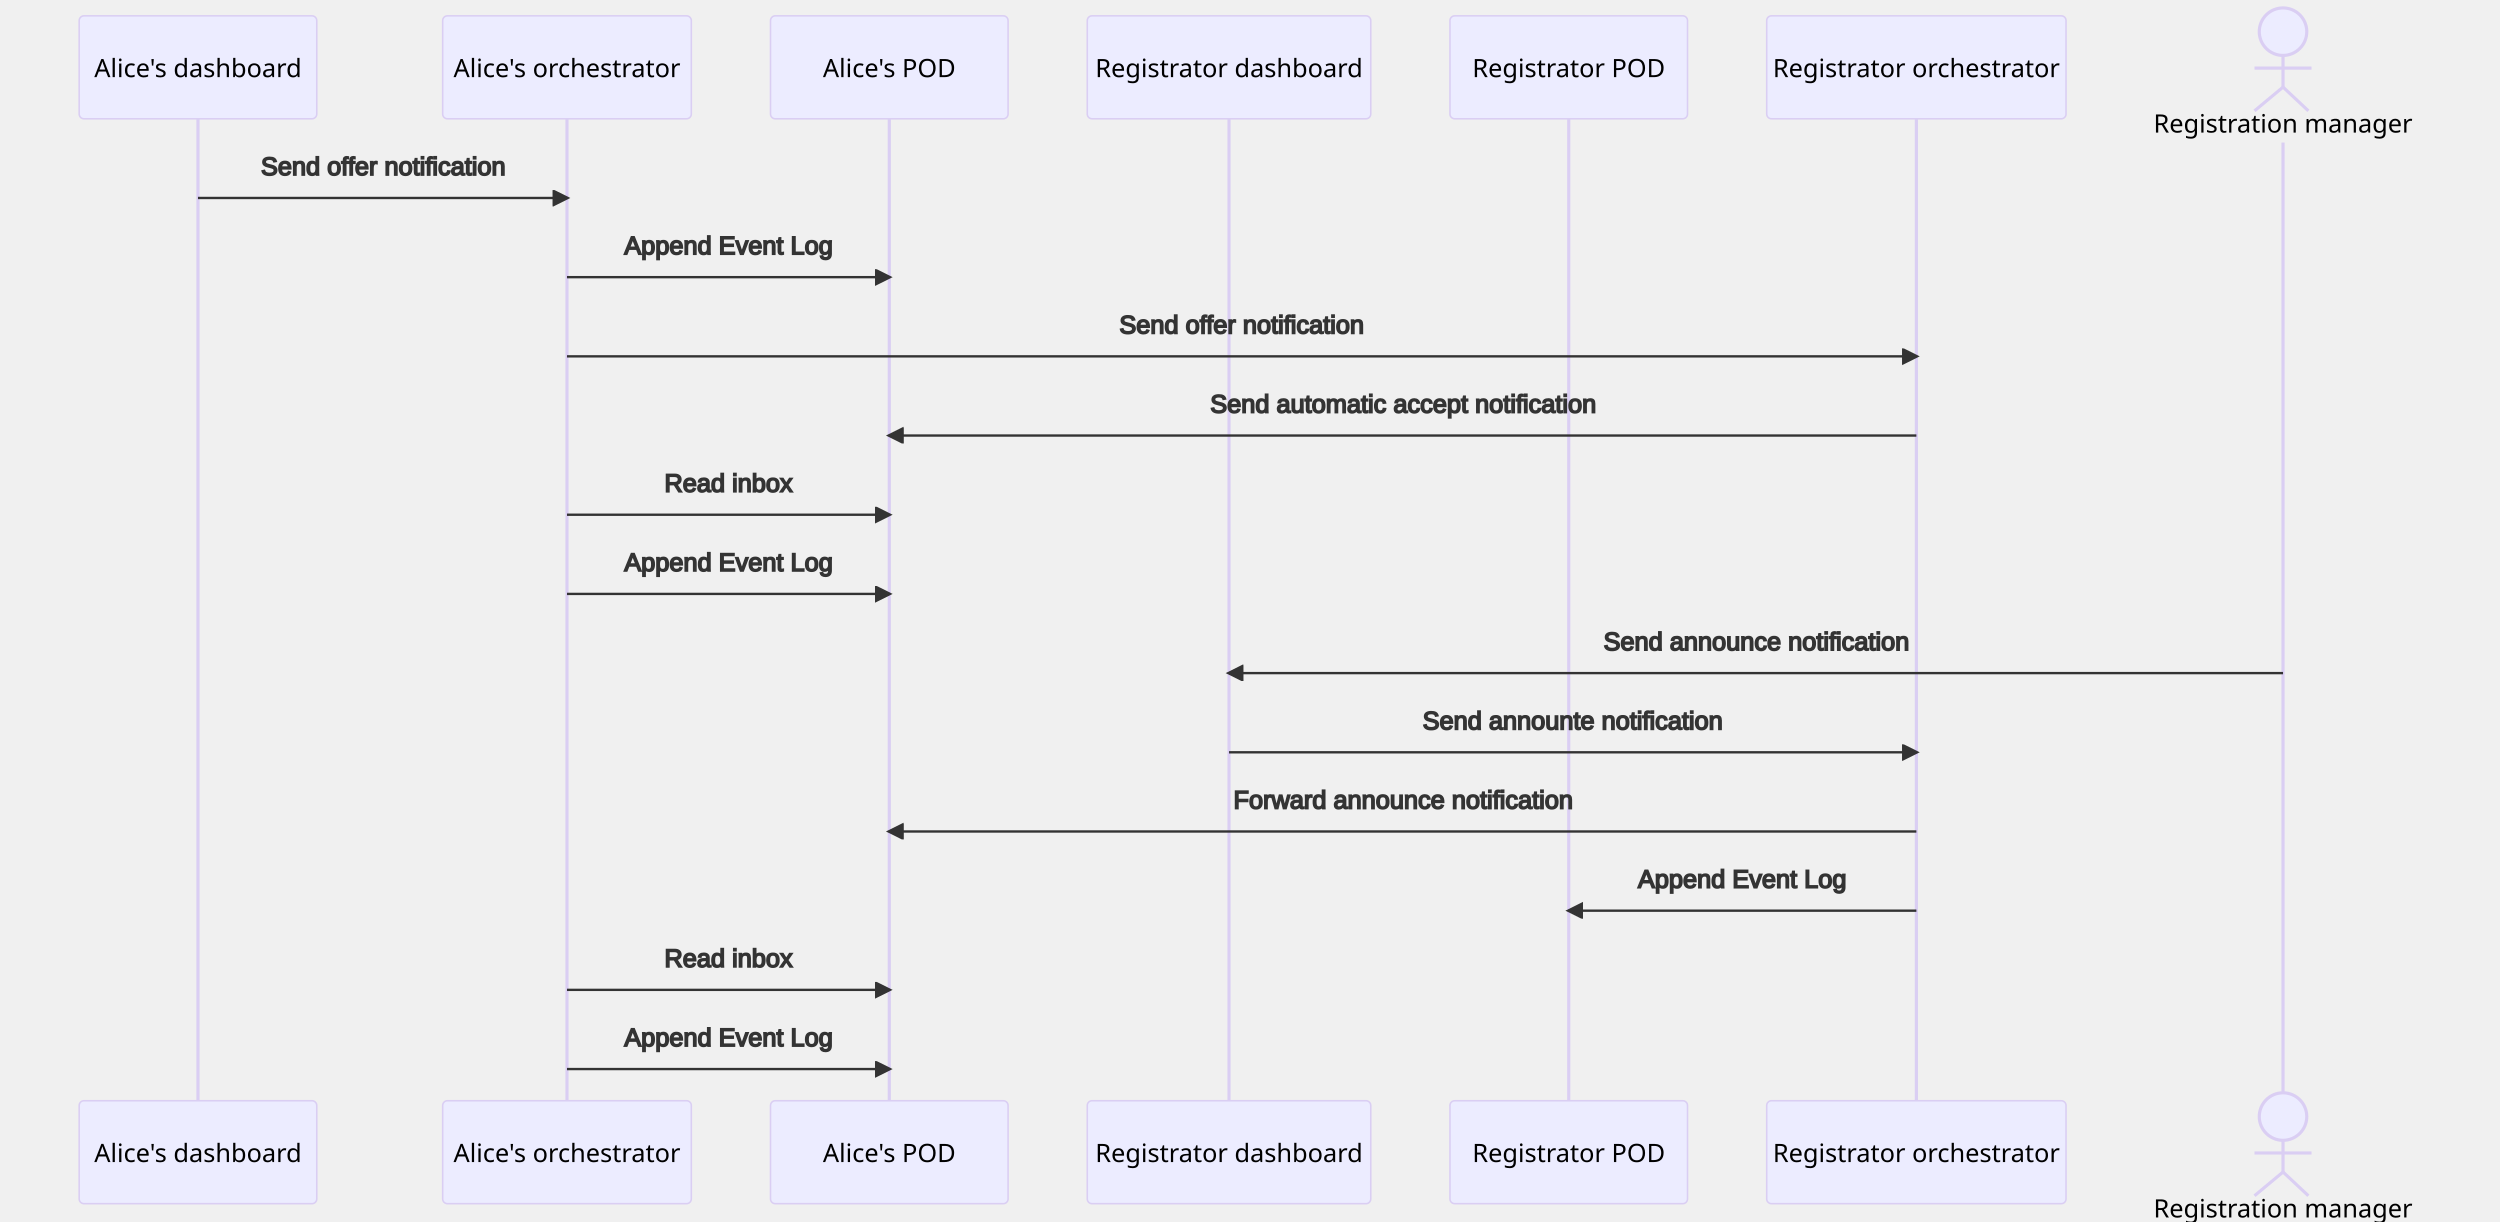
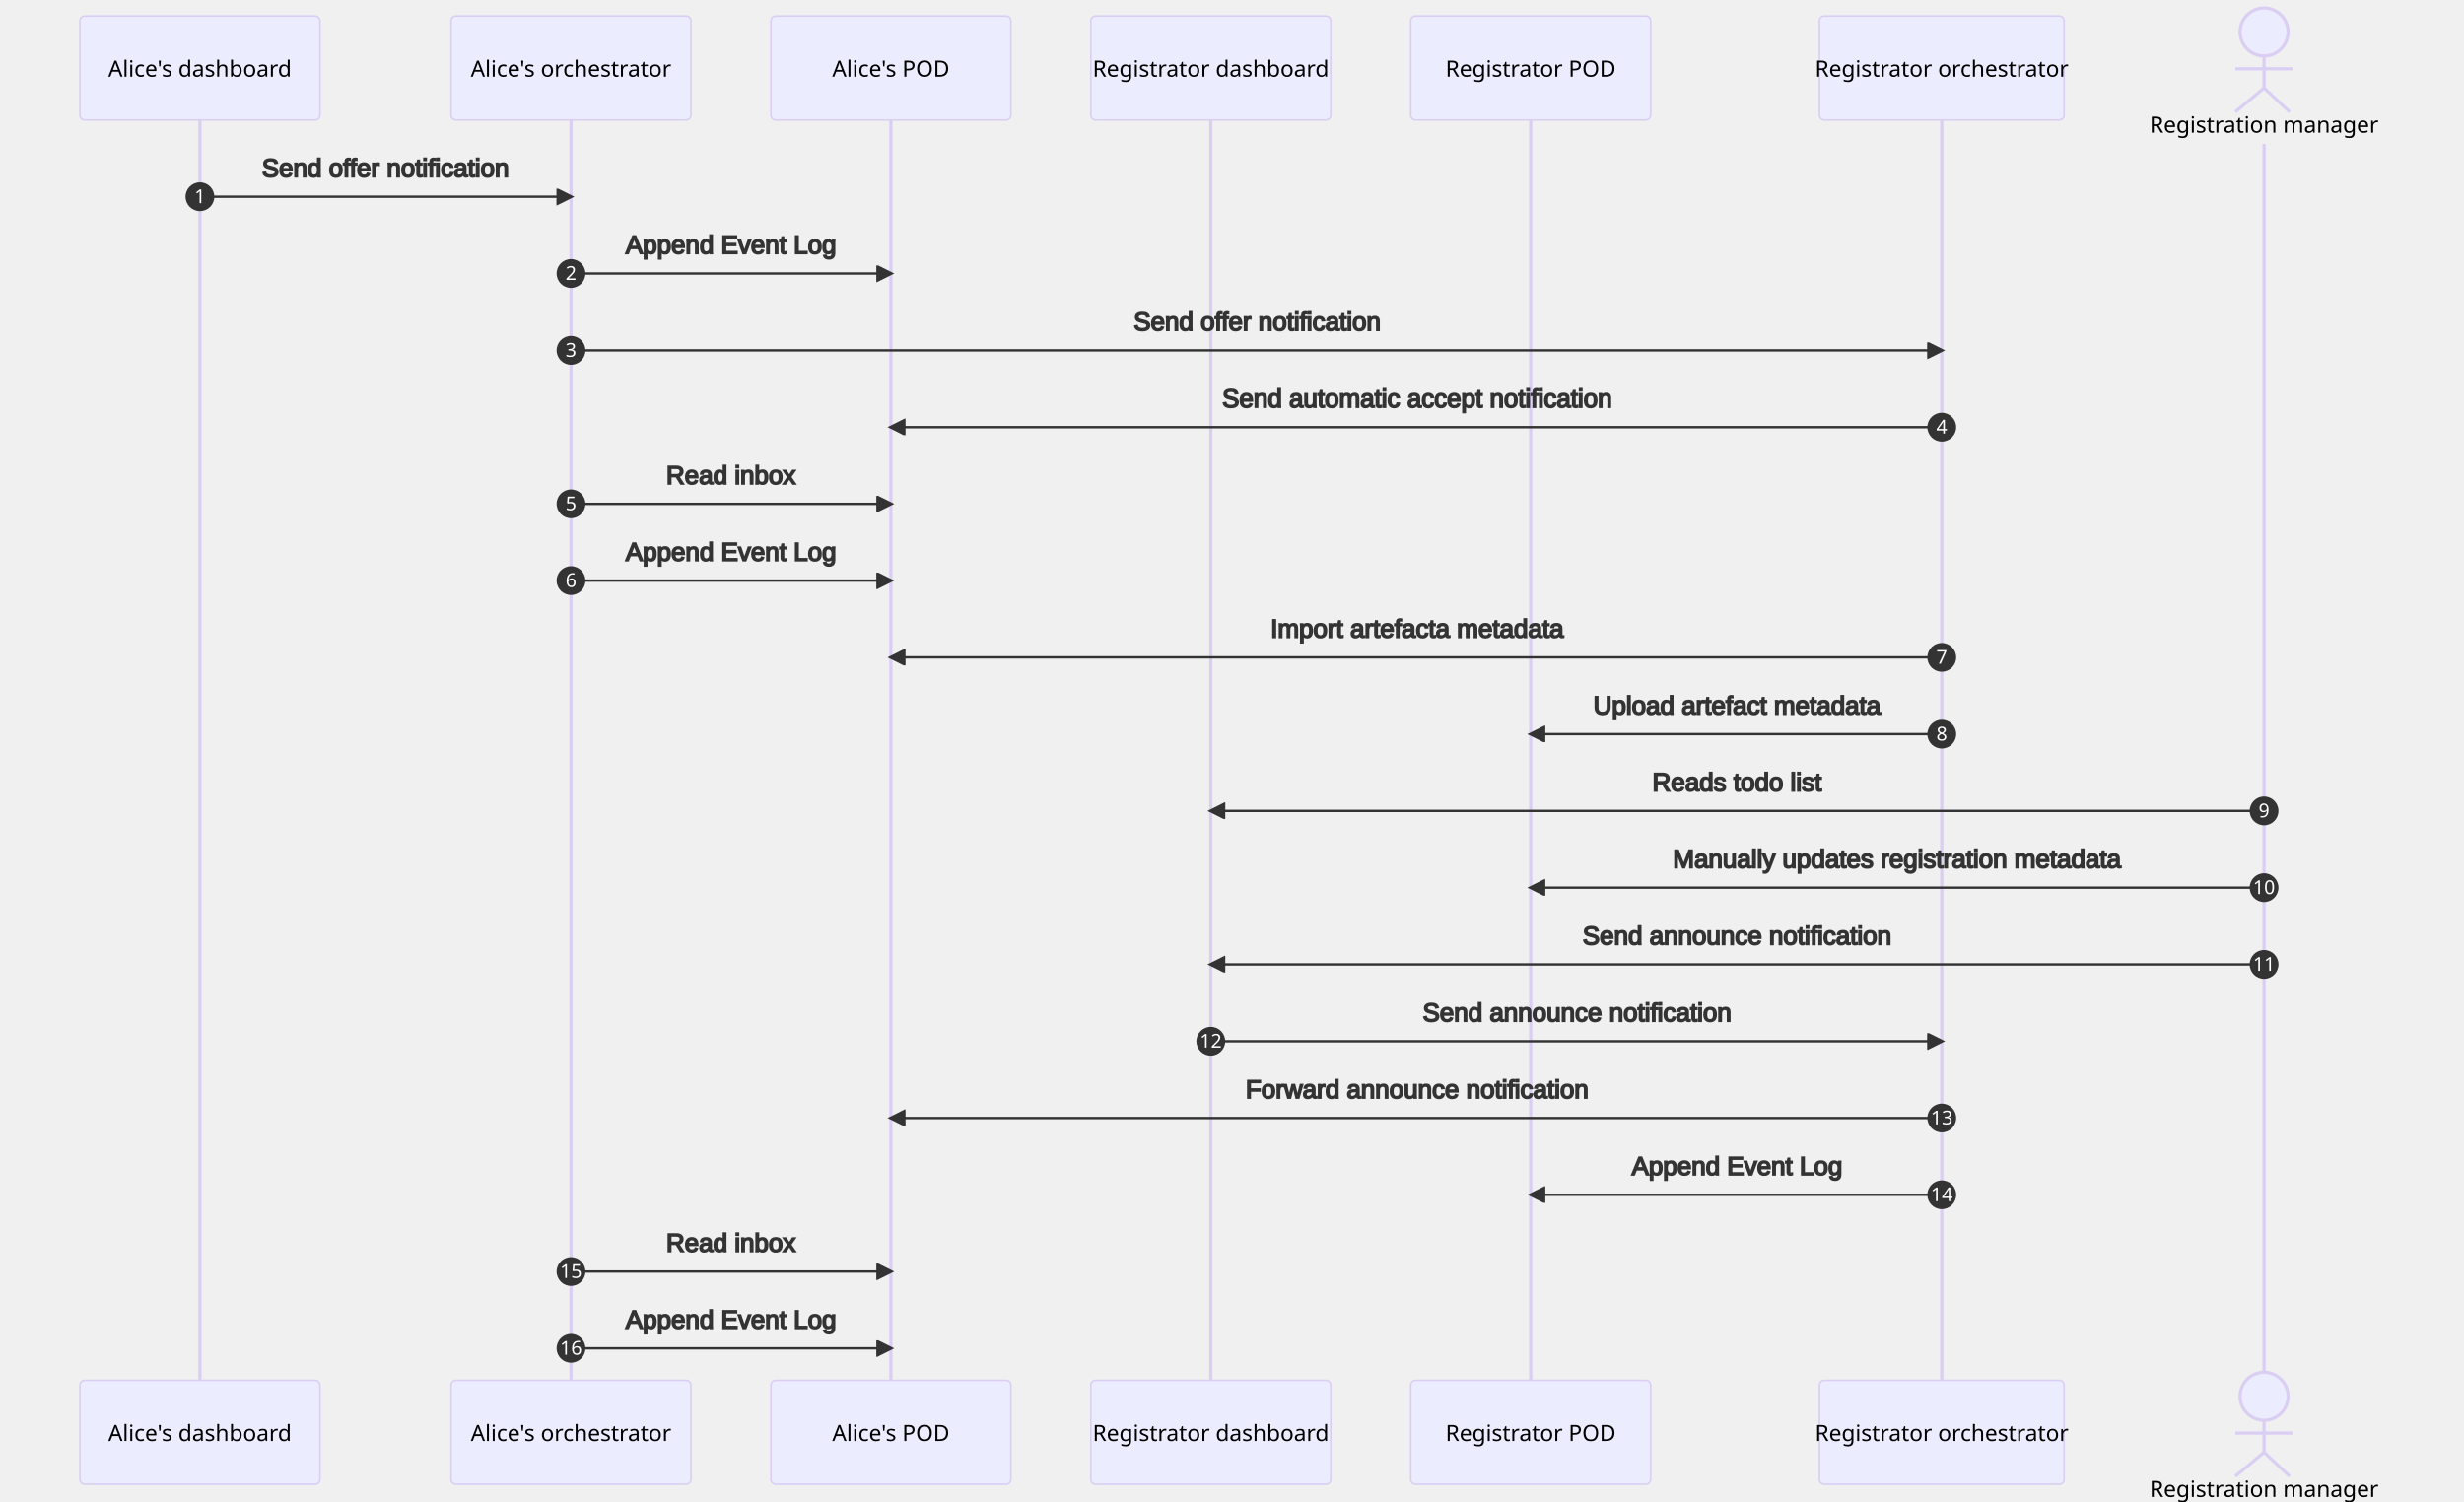
- <svg xmlns="http://www.w3.org/2000/svg" id="graph-div" width="100%" height="771" style="max-width: 1578.5px;" viewBox="-50 -10 1578.5 771">
+ <svg xmlns="http://www.w3.org/2000/svg" id="graph-div" width="100%" height="939" style="max-width: 1540.5px;" viewBox="-50 -10 1540.5 939">
  <style>#graph-div {font-family:"trebuchet ms",verdana,arial,sans-serif;font-size:16px;fill:#333;}#graph-div .error-icon{fill:#552222;}#graph-div .error-text{fill:#552222;stroke:#552222;}#graph-div .edge-thickness-normal{stroke-width:2px;}#graph-div .edge-thickness-thick{stroke-width:3.5px;}#graph-div .edge-pattern-solid{stroke-dasharray:0;}#graph-div .edge-pattern-dashed{stroke-dasharray:3;}#graph-div .edge-pattern-dotted{stroke-dasharray:2;}#graph-div .marker{fill:#333333;stroke:#333333;}#graph-div .marker.cross{stroke:#333333;}#graph-div svg{font-family:"trebuchet ms",verdana,arial,sans-serif;font-size:16px;}#graph-div .actor{stroke:hsl(259.626, 59.777%, 87.902%);fill:#ECECFF;}#graph-div text.actor&gt;tspan{fill:black;stroke:none;}#graph-div .actor-line{stroke:grey;}#graph-div .messageLine0{stroke-width:1.5;stroke-dasharray:none;stroke:#333;}#graph-div .messageLine1{stroke-width:1.5;stroke-dasharray:2,2;stroke:#333;}#graph-div #arrowhead path{fill:#333;stroke:#333;}#graph-div .sequenceNumber{fill:white;}#graph-div #sequencenumber{fill:#333;}#graph-div #crosshead path{fill:#333;stroke:#333;}#graph-div .messageText{fill:#333;stroke:#333;}#graph-div .labelBox{stroke:hsl(259.626, 59.777%, 87.902%);fill:#ECECFF;}#graph-div .labelText,#graph-div .labelText&gt;tspan{fill:black;stroke:none;}#graph-div .loopText,#graph-div .loopText&gt;tspan{fill:black;stroke:none;}#graph-div .loopLine{stroke-width:2px;stroke-dasharray:2,2;stroke:hsl(259.626, 59.777%, 87.902%);fill:hsl(259.626, 59.777%, 87.902%);}#graph-div .note{stroke:#aaaa33;fill:#fff5ad;}#graph-div .noteText,#graph-div .noteText&gt;tspan{fill:black;stroke:none;}#graph-div .activation0{fill:#f4f4f4;stroke:#666;}#graph-div .activation1{fill:#f4f4f4;stroke:#666;}#graph-div .activation2{fill:#f4f4f4;stroke:#666;}#graph-div .actorPopupMenu{position:absolute;}#graph-div .actorPopupMenuPanel{position:absolute;fill:#ECECFF;box-shadow:0px 8px 16px 0px rgba(0,0,0,0.2);filter:drop-shadow(3px 5px 2px rgb(0 0 0 / 0.4));}#graph-div .actor-man line{stroke:hsl(259.626, 59.777%, 87.902%);fill:#ECECFF;}#graph-div .actor-man circle,#graph-div line{stroke:hsl(259.626, 59.777%, 87.902%);fill:#ECECFF;stroke-width:2px;}#graph-div :root{--mermaid-font-family:"trebuchet ms",verdana,arial,sans-serif;}</style>
  <g />
  <defs>
    <symbol id="computer" width="24" height="24">
      <path transform="scale(.5)" d="M2 2v13h20v-13h-20zm18 11h-16v-9h16v9zm-10.228 6l.466-1h3.524l.467 1h-4.457zm14.228 3h-24l2-6h2.104l-1.33 4h18.45l-1.297-4h2.073l2 6zm-5-10h-14v-7h14v7z" />
    </symbol>
  </defs>
  <defs>
    <symbol id="database" fill-rule="evenodd" clip-rule="evenodd">
      <path transform="scale(.5)" d="M12.258.001l.256.004.255.005.253.008.251.01.249.012.247.015.246.016.242.019.241.02.239.023.236.024.233.027.231.028.229.031.225.032.223.034.22.036.217.038.214.04.211.041.208.043.205.045.201.046.198.048.194.05.191.051.187.053.183.054.18.056.175.057.172.059.168.06.163.061.16.063.155.064.15.066.074.033.073.033.071.034.07.034.069.035.068.035.067.035.066.035.064.036.064.036.062.036.06.036.06.037.058.037.058.037.055.038.055.038.053.038.052.038.051.039.05.039.048.039.047.039.045.04.044.04.043.04.041.04.04.041.039.041.037.041.036.041.034.041.033.042.032.042.03.042.029.042.027.042.026.043.024.043.023.043.021.043.02.043.018.044.017.043.015.044.013.044.012.044.011.045.009.044.007.045.006.045.004.045.002.045.001.045v17l-.001.045-.002.045-.004.045-.006.045-.007.045-.009.044-.011.045-.012.044-.013.044-.015.044-.017.043-.018.044-.02.043-.021.043-.023.043-.024.043-.026.043-.027.042-.029.042-.03.042-.032.042-.033.042-.034.041-.036.041-.037.041-.039.041-.04.041-.041.04-.043.04-.044.04-.045.04-.047.039-.048.039-.05.039-.051.039-.052.038-.053.038-.055.038-.055.038-.058.037-.058.037-.06.037-.06.036-.062.036-.064.036-.064.036-.066.035-.067.035-.068.035-.069.035-.07.034-.071.034-.073.033-.074.033-.15.066-.155.064-.16.063-.163.061-.168.06-.172.059-.175.057-.18.056-.183.054-.187.053-.191.051-.194.05-.198.048-.201.046-.205.045-.208.043-.211.041-.214.04-.217.038-.22.036-.223.034-.225.032-.229.031-.231.028-.233.027-.236.024-.239.023-.241.02-.242.019-.246.016-.247.015-.249.012-.251.01-.253.008-.255.005-.256.004-.258.001-.258-.001-.256-.004-.255-.005-.253-.008-.251-.01-.249-.012-.247-.015-.245-.016-.243-.019-.241-.02-.238-.023-.236-.024-.234-.027-.231-.028-.228-.031-.226-.032-.223-.034-.22-.036-.217-.038-.214-.04-.211-.041-.208-.043-.204-.045-.201-.046-.198-.048-.195-.05-.19-.051-.187-.053-.184-.054-.179-.056-.176-.057-.172-.059-.167-.06-.164-.061-.159-.063-.155-.064-.151-.066-.074-.033-.072-.033-.072-.034-.07-.034-.069-.035-.068-.035-.067-.035-.066-.035-.064-.036-.063-.036-.062-.036-.061-.036-.06-.037-.058-.037-.057-.037-.056-.038-.055-.038-.053-.038-.052-.038-.051-.039-.049-.039-.049-.039-.046-.039-.046-.04-.044-.04-.043-.04-.041-.04-.04-.041-.039-.041-.037-.041-.036-.041-.034-.041-.033-.042-.032-.042-.03-.042-.029-.042-.027-.042-.026-.043-.024-.043-.023-.043-.021-.043-.02-.043-.018-.044-.017-.043-.015-.044-.013-.044-.012-.044-.011-.045-.009-.044-.007-.045-.006-.045-.004-.045-.002-.045-.001-.045v-17l.001-.045.002-.045.004-.045.006-.045.007-.045.009-.044.011-.045.012-.044.013-.044.015-.044.017-.043.018-.044.02-.043.021-.043.023-.043.024-.043.026-.043.027-.042.029-.042.03-.042.032-.042.033-.042.034-.041.036-.041.037-.041.039-.041.04-.041.041-.04.043-.04.044-.04.046-.04.046-.039.049-.039.049-.039.051-.039.052-.038.053-.038.055-.038.056-.038.057-.037.058-.037.06-.037.061-.036.062-.036.063-.036.064-.036.066-.035.067-.035.068-.035.069-.035.07-.034.072-.034.072-.033.074-.033.151-.066.155-.064.159-.063.164-.061.167-.06.172-.059.176-.057.179-.056.184-.054.187-.053.19-.051.195-.05.198-.048.201-.046.204-.045.208-.043.211-.041.214-.04.217-.038.22-.036.223-.034.226-.032.228-.031.231-.028.234-.027.236-.024.238-.023.241-.02.243-.019.245-.016.247-.015.249-.012.251-.01.253-.008.255-.005.256-.004.258-.001.258.001zm-9.258 20.499v.01l.001.021.003.021.004.022.005.021.006.022.007.022.009.023.01.022.011.023.012.023.013.023.015.023.016.024.017.023.018.024.019.024.021.024.022.025.023.024.024.025.052.049.056.05.061.051.066.051.07.051.075.051.079.052.084.052.088.052.092.052.097.052.102.051.105.052.11.052.114.051.119.051.123.051.127.05.131.05.135.05.139.048.144.049.147.047.152.047.155.047.16.045.163.045.167.043.171.043.176.041.178.041.183.039.187.039.19.037.194.035.197.035.202.033.204.031.209.03.212.029.216.027.219.025.222.024.226.021.23.02.233.018.236.016.24.015.243.012.246.01.249.008.253.005.256.004.259.001.26-.001.257-.004.254-.005.25-.008.247-.011.244-.012.241-.014.237-.016.233-.018.231-.021.226-.021.224-.024.22-.026.216-.027.212-.028.21-.031.205-.031.202-.034.198-.034.194-.036.191-.037.187-.039.183-.04.179-.04.175-.042.172-.043.168-.044.163-.045.16-.046.155-.046.152-.047.148-.048.143-.049.139-.049.136-.05.131-.05.126-.05.123-.051.118-.052.114-.051.11-.052.106-.052.101-.052.096-.052.092-.052.088-.053.083-.051.079-.052.074-.052.07-.051.065-.051.06-.051.056-.05.051-.05.023-.024.023-.025.021-.024.02-.024.019-.024.018-.024.017-.024.015-.023.014-.024.013-.023.012-.023.01-.023.01-.022.008-.022.006-.022.006-.022.004-.022.004-.021.001-.021.001-.021v-4.127l-.077.055-.08.053-.083.054-.085.053-.087.052-.09.052-.093.051-.095.05-.097.05-.1.049-.102.049-.105.048-.106.047-.109.047-.111.046-.114.045-.115.045-.118.044-.12.043-.122.042-.124.042-.126.041-.128.04-.13.04-.132.038-.134.038-.135.037-.138.037-.139.035-.142.035-.143.034-.144.033-.147.032-.148.031-.15.03-.151.03-.153.029-.154.027-.156.027-.158.026-.159.025-.161.024-.162.023-.163.022-.165.021-.166.02-.167.019-.169.018-.169.017-.171.016-.173.015-.173.014-.175.013-.175.012-.177.011-.178.01-.179.008-.179.008-.181.006-.182.005-.182.004-.184.003-.184.002h-.37l-.184-.002-.184-.003-.182-.004-.182-.005-.181-.006-.179-.008-.179-.008-.178-.01-.176-.011-.176-.012-.175-.013-.173-.014-.172-.015-.171-.016-.17-.017-.169-.018-.167-.019-.166-.02-.165-.021-.163-.022-.162-.023-.161-.024-.159-.025-.157-.026-.156-.027-.155-.027-.153-.029-.151-.03-.15-.03-.148-.031-.146-.032-.145-.033-.143-.034-.141-.035-.14-.035-.137-.037-.136-.037-.134-.038-.132-.038-.13-.04-.128-.04-.126-.041-.124-.042-.122-.042-.12-.044-.117-.043-.116-.045-.113-.045-.112-.046-.109-.047-.106-.047-.105-.048-.102-.049-.1-.049-.097-.05-.095-.05-.093-.052-.09-.051-.087-.052-.085-.053-.083-.054-.08-.054-.077-.054v4.127zm0-5.654v.011l.001.021.003.021.004.021.005.022.006.022.007.022.009.022.01.022.011.023.012.023.013.023.015.024.016.023.017.024.018.024.019.024.021.024.022.024.023.025.024.024.052.05.056.05.061.05.066.051.07.051.075.052.079.051.084.052.088.052.092.052.097.052.102.052.105.052.11.051.114.051.119.052.123.05.127.051.131.05.135.049.139.049.144.048.147.048.152.047.155.046.16.045.163.045.167.044.171.042.176.042.178.04.183.04.187.038.19.037.194.036.197.034.202.033.204.032.209.03.212.028.216.027.219.025.222.024.226.022.23.02.233.018.236.016.24.014.243.012.246.01.249.008.253.006.256.003.259.001.26-.001.257-.003.254-.006.25-.008.247-.01.244-.012.241-.015.237-.016.233-.018.231-.02.226-.022.224-.024.22-.025.216-.027.212-.029.21-.03.205-.032.202-.033.198-.035.194-.036.191-.037.187-.039.183-.039.179-.041.175-.042.172-.043.168-.044.163-.045.16-.045.155-.047.152-.047.148-.048.143-.048.139-.05.136-.049.131-.05.126-.051.123-.051.118-.051.114-.052.11-.052.106-.052.101-.052.096-.052.092-.052.088-.052.083-.052.079-.052.074-.051.07-.052.065-.051.06-.05.056-.051.051-.049.023-.025.023-.024.021-.025.02-.024.019-.024.018-.024.017-.024.015-.023.014-.023.013-.024.012-.022.01-.023.01-.023.008-.022.006-.022.006-.022.004-.021.004-.022.001-.021.001-.021v-4.139l-.077.054-.08.054-.083.054-.085.052-.087.053-.09.051-.093.051-.095.051-.097.05-.1.049-.102.049-.105.048-.106.047-.109.047-.111.046-.114.045-.115.044-.118.044-.12.044-.122.042-.124.042-.126.041-.128.04-.13.039-.132.039-.134.038-.135.037-.138.036-.139.036-.142.035-.143.033-.144.033-.147.033-.148.031-.15.03-.151.03-.153.028-.154.028-.156.027-.158.026-.159.025-.161.024-.162.023-.163.022-.165.021-.166.02-.167.019-.169.018-.169.017-.171.016-.173.015-.173.014-.175.013-.175.012-.177.011-.178.009-.179.009-.179.007-.181.007-.182.005-.182.004-.184.003-.184.002h-.37l-.184-.002-.184-.003-.182-.004-.182-.005-.181-.007-.179-.007-.179-.009-.178-.009-.176-.011-.176-.012-.175-.013-.173-.014-.172-.015-.171-.016-.17-.017-.169-.018-.167-.019-.166-.02-.165-.021-.163-.022-.162-.023-.161-.024-.159-.025-.157-.026-.156-.027-.155-.028-.153-.028-.151-.03-.15-.03-.148-.031-.146-.033-.145-.033-.143-.033-.141-.035-.14-.036-.137-.036-.136-.037-.134-.038-.132-.039-.13-.039-.128-.04-.126-.041-.124-.042-.122-.043-.12-.043-.117-.044-.116-.044-.113-.046-.112-.046-.109-.046-.106-.047-.105-.048-.102-.049-.1-.049-.097-.05-.095-.051-.093-.051-.09-.051-.087-.053-.085-.052-.083-.054-.08-.054-.077-.054v4.139zm0-5.666v.011l.001.02.003.022.004.021.005.022.006.021.007.022.009.023.01.022.011.023.012.023.013.023.015.023.016.024.017.024.018.023.019.024.021.025.022.024.023.024.024.025.052.05.056.05.061.05.066.051.07.051.075.052.079.051.084.052.088.052.092.052.097.052.102.052.105.051.11.052.114.051.119.051.123.051.127.05.131.05.135.05.139.049.144.048.147.048.152.047.155.046.16.045.163.045.167.043.171.043.176.042.178.04.183.04.187.038.19.037.194.036.197.034.202.033.204.032.209.03.212.028.216.027.219.025.222.024.226.021.23.02.233.018.236.017.24.014.243.012.246.01.249.008.253.006.256.003.259.001.26-.001.257-.003.254-.006.25-.008.247-.01.244-.013.241-.014.237-.016.233-.018.231-.02.226-.022.224-.024.22-.025.216-.027.212-.029.21-.03.205-.032.202-.033.198-.035.194-.036.191-.037.187-.039.183-.039.179-.041.175-.042.172-.043.168-.044.163-.045.16-.045.155-.047.152-.047.148-.048.143-.049.139-.049.136-.049.131-.051.126-.05.123-.051.118-.052.114-.051.11-.052.106-.052.101-.052.096-.052.092-.052.088-.052.083-.052.079-.052.074-.052.07-.051.065-.051.06-.051.056-.05.051-.049.023-.025.023-.025.021-.024.02-.024.019-.024.018-.024.017-.024.015-.023.014-.024.013-.023.012-.023.01-.022.01-.023.008-.022.006-.022.006-.022.004-.022.004-.021.001-.021.001-.021v-4.153l-.077.054-.08.054-.083.053-.085.053-.087.053-.09.051-.093.051-.095.051-.097.05-.1.049-.102.048-.105.048-.106.048-.109.046-.111.046-.114.046-.115.044-.118.044-.12.043-.122.043-.124.042-.126.041-.128.04-.13.039-.132.039-.134.038-.135.037-.138.036-.139.036-.142.034-.143.034-.144.033-.147.032-.148.032-.15.03-.151.03-.153.028-.154.028-.156.027-.158.026-.159.024-.161.024-.162.023-.163.023-.165.021-.166.02-.167.019-.169.018-.169.017-.171.016-.173.015-.173.014-.175.013-.175.012-.177.01-.178.01-.179.009-.179.007-.181.006-.182.006-.182.004-.184.003-.184.001-.185.001-.185-.001-.184-.001-.184-.003-.182-.004-.182-.006-.181-.006-.179-.007-.179-.009-.178-.01-.176-.01-.176-.012-.175-.013-.173-.014-.172-.015-.171-.016-.17-.017-.169-.018-.167-.019-.166-.02-.165-.021-.163-.023-.162-.023-.161-.024-.159-.024-.157-.026-.156-.027-.155-.028-.153-.028-.151-.03-.15-.03-.148-.032-.146-.032-.145-.033-.143-.034-.141-.034-.14-.036-.137-.036-.136-.037-.134-.038-.132-.039-.13-.039-.128-.041-.126-.041-.124-.041-.122-.043-.12-.043-.117-.044-.116-.044-.113-.046-.112-.046-.109-.046-.106-.048-.105-.048-.102-.048-.1-.05-.097-.049-.095-.051-.093-.051-.09-.052-.087-.052-.085-.053-.083-.053-.08-.054-.077-.054v4.153zm8.74-8.179l-.257.004-.254.005-.25.008-.247.011-.244.012-.241.014-.237.016-.233.018-.231.021-.226.022-.224.023-.22.026-.216.027-.212.028-.21.031-.205.032-.202.033-.198.034-.194.036-.191.038-.187.038-.183.04-.179.041-.175.042-.172.043-.168.043-.163.045-.16.046-.155.046-.152.048-.148.048-.143.048-.139.049-.136.05-.131.05-.126.051-.123.051-.118.051-.114.052-.11.052-.106.052-.101.052-.096.052-.092.052-.088.052-.083.052-.079.052-.074.051-.07.052-.065.051-.06.05-.056.05-.051.05-.023.025-.023.024-.021.024-.02.025-.019.024-.018.024-.017.023-.015.024-.014.023-.013.023-.012.023-.01.023-.01.022-.008.022-.006.023-.006.021-.004.022-.004.021-.001.021-.001.021.001.021.001.021.004.021.004.022.006.021.006.023.008.022.01.022.01.023.012.023.013.023.014.023.015.024.017.023.018.024.019.024.02.025.021.024.023.024.023.025.051.05.056.05.06.05.065.051.07.052.074.051.079.052.083.052.088.052.092.052.096.052.101.052.106.052.11.052.114.052.118.051.123.051.126.051.131.05.136.05.139.049.143.048.148.048.152.048.155.046.16.046.163.045.168.043.172.043.175.042.179.041.183.04.187.038.191.038.194.036.198.034.202.033.205.032.21.031.212.028.216.027.22.026.224.023.226.022.231.021.233.018.237.016.241.014.244.012.247.011.25.008.254.005.257.004.26.001.26-.001.257-.004.254-.005.25-.008.247-.011.244-.012.241-.014.237-.016.233-.018.231-.021.226-.022.224-.023.22-.026.216-.027.212-.028.21-.031.205-.032.202-.033.198-.034.194-.036.191-.038.187-.038.183-.04.179-.041.175-.042.172-.043.168-.043.163-.045.16-.046.155-.046.152-.048.148-.048.143-.048.139-.049.136-.05.131-.05.126-.051.123-.051.118-.051.114-.052.11-.052.106-.052.101-.052.096-.052.092-.052.088-.052.083-.052.079-.052.074-.051.07-.052.065-.051.06-.05.056-.05.051-.05.023-.025.023-.024.021-.024.02-.025.019-.024.018-.024.017-.023.015-.024.014-.023.013-.023.012-.023.01-.023.01-.022.008-.022.006-.023.006-.021.004-.022.004-.021.001-.021.001-.021-.001-.021-.001-.021-.004-.021-.004-.022-.006-.021-.006-.023-.008-.022-.01-.022-.01-.023-.012-.023-.013-.023-.014-.023-.015-.024-.017-.023-.018-.024-.019-.024-.02-.025-.021-.024-.023-.024-.023-.025-.051-.05-.056-.05-.06-.05-.065-.051-.07-.052-.074-.051-.079-.052-.083-.052-.088-.052-.092-.052-.096-.052-.101-.052-.106-.052-.11-.052-.114-.052-.118-.051-.123-.051-.126-.051-.131-.05-.136-.05-.139-.049-.143-.048-.148-.048-.152-.048-.155-.046-.16-.046-.163-.045-.168-.043-.172-.043-.175-.042-.179-.041-.183-.04-.187-.038-.191-.038-.194-.036-.198-.034-.202-.033-.205-.032-.21-.031-.212-.028-.216-.027-.22-.026-.224-.023-.226-.022-.231-.021-.233-.018-.237-.016-.241-.014-.244-.012-.247-.011-.25-.008-.254-.005-.257-.004-.26-.001-.26.001z" />
    </symbol>
  </defs>
  <defs>
    <symbol id="clock" width="24" height="24">
      <path transform="scale(.5)" d="M12 2c5.514 0 10 4.486 10 10s-4.486 10-10 10-10-4.486-10-10 4.486-10 10-10zm0-2c-6.627 0-12 5.373-12 12s5.373 12 12 12 12-5.373 12-12-5.373-12-12-12zm5.848 12.459c.202.038.202.333.001.372-1.907.361-6.045 1.111-6.547 1.111-.719 0-1.301-.582-1.301-1.301 0-.512.77-5.447 1.125-7.445.034-.192.312-.181.343.014l.985 6.238 5.394 1.011z" />
    </symbol>
  </defs>
  <g>
-     <line id="actor334" x1="75" y1="5" x2="75" y2="705" class="200" stroke-width="0.5px" stroke="#999" />
-     <g id="root-334">
+     <line id="actor2745" x1="75" y1="5" x2="75" y2="873" class="200" stroke-width="0.5px" stroke="#999" />
+     <g id="root-2745">
      <rect x="0" y="0" fill="#eaeaea" stroke="#666" width="150" height="65" rx="3" ry="3" class="actor" />
-       <text x="75" y="32.5" style="text-anchor: middle; font-weight: 400; font-family: &quot;Open-Sans&quot;, &quot;sans-serif&quot;;" dominant-baseline="central" alignment-baseline="central" class="actor">
+       <text x="75" y="32.5" dominant-baseline="central" alignment-baseline="central" class="actor" style="text-anchor: middle; font-size: 14px; font-weight: 400; font-family: Open-Sans, sans-serif;">
        <tspan x="75" dy="0">Alice's dashboard</tspan>
      </text>
    </g>
  </g>
  <g>
-     <line id="actor335" x1="308" y1="5" x2="308" y2="705" class="200" stroke-width="0.5px" stroke="#999" />
-     <g id="root-335">
-       <rect x="229.5" y="0" fill="#eaeaea" stroke="#666" width="157" height="65" rx="3" ry="3" class="actor" />
-       <text x="308" y="32.5" style="text-anchor: middle; font-weight: 400; font-family: &quot;Open-Sans&quot;, &quot;sans-serif&quot;;" dominant-baseline="central" alignment-baseline="central" class="actor">
-         <tspan x="308" dy="0">Alice's orchestrator</tspan>
+     <line id="actor2746" x1="307" y1="5" x2="307" y2="873" class="200" stroke-width="0.5px" stroke="#999" />
+     <g id="root-2746">
+       <rect x="232" y="0" fill="#eaeaea" stroke="#666" width="150" height="65" rx="3" ry="3" class="actor" />
+       <text x="307" y="32.5" dominant-baseline="central" alignment-baseline="central" class="actor" style="text-anchor: middle; font-size: 14px; font-weight: 400; font-family: Open-Sans, sans-serif;">
+         <tspan x="307" dy="0">Alice's orchestrator</tspan>
      </text>
    </g>
  </g>
  <g>
-     <line id="actor336" x1="511.5" y1="5" x2="511.5" y2="705" class="200" stroke-width="0.5px" stroke="#999" />
-     <g id="root-336">
-       <rect x="436.5" y="0" fill="#eaeaea" stroke="#666" width="150" height="65" rx="3" ry="3" class="actor" />
-       <text x="511.5" y="32.5" style="text-anchor: middle; font-weight: 400; font-family: &quot;Open-Sans&quot;, &quot;sans-serif&quot;;" dominant-baseline="central" alignment-baseline="central" class="actor">
-         <tspan x="511.5" dy="0">Alice's POD</tspan>
+     <line id="actor2747" x1="507" y1="5" x2="507" y2="873" class="200" stroke-width="0.5px" stroke="#999" />
+     <g id="root-2747">
+       <rect x="432" y="0" fill="#eaeaea" stroke="#666" width="150" height="65" rx="3" ry="3" class="actor" />
+       <text x="507" y="32.5" dominant-baseline="central" alignment-baseline="central" class="actor" style="text-anchor: middle; font-size: 14px; font-weight: 400; font-family: Open-Sans, sans-serif;">
+         <tspan x="507" dy="0">Alice's POD</tspan>
      </text>
    </g>
  </g>
  <g>
-     <line id="actor337" x1="726" y1="5" x2="726" y2="705" class="200" stroke-width="0.5px" stroke="#999" />
-     <g id="root-337">
-       <rect x="636.5" y="0" fill="#eaeaea" stroke="#666" width="179" height="65" rx="3" ry="3" class="actor" />
-       <text x="726" y="32.5" style="text-anchor: middle; font-weight: 400; font-family: &quot;Open-Sans&quot;, &quot;sans-serif&quot;;" dominant-baseline="central" alignment-baseline="central" class="actor">
-         <tspan x="726" dy="0">Registrator dashboard</tspan>
+     <line id="actor2748" x1="707" y1="5" x2="707" y2="873" class="200" stroke-width="0.5px" stroke="#999" />
+     <g id="root-2748">
+       <rect x="632" y="0" fill="#eaeaea" stroke="#666" width="150" height="65" rx="3" ry="3" class="actor" />
+       <text x="707" y="32.5" dominant-baseline="central" alignment-baseline="central" class="actor" style="text-anchor: middle; font-size: 14px; font-weight: 400; font-family: Open-Sans, sans-serif;">
+         <tspan x="707" dy="0">Registrator dashboard</tspan>
      </text>
    </g>
  </g>
  <g>
-     <line id="actor338" x1="940.5" y1="5" x2="940.5" y2="705" class="200" stroke-width="0.5px" stroke="#999" />
-     <g id="root-338">
-       <rect x="865.5" y="0" fill="#eaeaea" stroke="#666" width="150" height="65" rx="3" ry="3" class="actor" />
-       <text x="940.5" y="32.5" style="text-anchor: middle; font-weight: 400; font-family: &quot;Open-Sans&quot;, &quot;sans-serif&quot;;" dominant-baseline="central" alignment-baseline="central" class="actor">
-         <tspan x="940.5" dy="0">Registrator POD</tspan>
+     <line id="actor2749" x1="907" y1="5" x2="907" y2="873" class="200" stroke-width="0.5px" stroke="#999" />
+     <g id="root-2749">
+       <rect x="832" y="0" fill="#eaeaea" stroke="#666" width="150" height="65" rx="3" ry="3" class="actor" />
+       <text x="907" y="32.5" dominant-baseline="central" alignment-baseline="central" class="actor" style="text-anchor: middle; font-size: 14px; font-weight: 400; font-family: Open-Sans, sans-serif;">
+         <tspan x="907" dy="0">Registrator POD</tspan>
      </text>
    </g>
  </g>
  <g>
-     <line id="actor339" x1="1160" y1="5" x2="1160" y2="705" class="200" stroke-width="0.5px" stroke="#999" />
-     <g id="root-339">
-       <rect x="1065.5" y="0" fill="#eaeaea" stroke="#666" width="189" height="65" rx="3" ry="3" class="actor" />
-       <text x="1160" y="32.5" style="text-anchor: middle; font-weight: 400; font-family: &quot;Open-Sans&quot;, &quot;sans-serif&quot;;" dominant-baseline="central" alignment-baseline="central" class="actor">
-         <tspan x="1160" dy="0">Registrator orchestrator</tspan>
+     <line id="actor2750" x1="1164" y1="5" x2="1164" y2="873" class="200" stroke-width="0.5px" stroke="#999" />
+     <g id="root-2750">
+       <rect x="1087.5" y="0" fill="#eaeaea" stroke="#666" width="153" height="65" rx="3" ry="3" class="actor" />
+       <text x="1164" y="32.5" dominant-baseline="central" alignment-baseline="central" class="actor" style="text-anchor: middle; font-size: 14px; font-weight: 400; font-family: Open-Sans, sans-serif;">
+         <tspan x="1164" dy="0">Registrator orchestrator</tspan>
      </text>
    </g>
  </g>
-   <line id="actor340" x1="1391.5" y1="80" x2="1391.5" y2="705" class="200" stroke-width="0.5px" stroke="#999" />
+   <line id="actor2751" x1="1365.5" y1="80" x2="1365.5" y2="873" class="200" stroke-width="0.5px" stroke="#999" />
  <g class="actor-man">
-     <line id="actor-man-torso340" x1="1391.5" y1="25" x2="1391.5" y2="45" />
-     <line id="actor-man-arms340" x1="1373.5" y1="33" x2="1409.5" y2="33" />
-     <line x1="1373.5" y1="60" x2="1391.5" y2="45" />
-     <line x1="1391.5" y1="45" x2="1407.5" y2="60" />
-     <circle cx="1391.5" cy="10" r="15" width="174" height="65" />
-     <text x="1391.5" y="67.5" style="text-anchor: middle; font-weight: 400; font-family: &quot;Open-Sans&quot;, &quot;sans-serif&quot;;" dominant-baseline="central" alignment-baseline="central" class="actor">
-       <tspan x="1391.5" dy="0">Registration manager</tspan>
+     <line id="actor-man-torso2751" x1="1365.5" y1="25" x2="1365.5" y2="45" />
+     <line id="actor-man-arms2751" x1="1347.5" y1="33" x2="1383.5" y2="33" />
+     <line x1="1347.5" y1="60" x2="1365.5" y2="45" />
+     <line x1="1365.5" y1="45" x2="1381.5" y2="60" />
+     <circle cx="1365.5" cy="10" r="15" width="150" height="65" />
+     <text x="1365.5" y="67.5" dominant-baseline="central" alignment-baseline="central" class="actor" style="text-anchor: middle; font-size: 14px; font-weight: 400; font-family: Open-Sans, sans-serif;">
+       <tspan x="1365.5" dy="0">Registration manager</tspan>
    </text>
  </g>
  <defs>
    <marker id="arrowhead" refX="9" refY="5" markerUnits="userSpaceOnUse" markerWidth="12" markerHeight="12" orient="auto">
      <path d="M 0 0 L 10 5 L 0 10 z" />
    </marker>
  </defs>
  <defs>
    <marker id="crosshead" markerWidth="15" markerHeight="8" orient="auto" refX="16" refY="4">
-       <path fill="black" stroke="#000000" style="stroke-dasharray: 0px, 0px;" stroke-width="1px" d="M 9,2 V 6 L16,4 Z" />
-       <path fill="none" stroke="#000000" style="stroke-dasharray: 0px, 0px;" stroke-width="1px" d="M 0,1 L 6,7 M 6,1 L 0,7" />
+       <path fill="black" stroke="#000000" stroke-width="1px" d="M 9,2 V 6 L16,4 Z" style="stroke-dasharray: 0, 0;" />
+       <path fill="none" stroke="#000000" stroke-width="1px" d="M 0,1 L 6,7 M 6,1 L 0,7" style="stroke-dasharray: 0, 0;" />
    </marker>
  </defs>
  <defs>
    <marker id="filled-head" refX="18" refY="7" markerWidth="20" markerHeight="28" orient="auto">
      <path d="M 18,7 L9,13 L14,7 L9,1 Z" />
    </marker>
  </defs>
  <defs>
    <marker id="sequencenumber" refX="15" refY="15" markerWidth="60" markerHeight="40" orient="auto">
      <circle cx="15" cy="15" r="6" />
    </marker>
  </defs>
-   <text x="192" y="80" text-anchor="middle" dominant-baseline="middle" alignment-baseline="middle" style="font-family: &quot;trebuchet ms&quot;, verdana, arial, sans-serif; font-weight: 400;" class="messageText" dy="1em">Send offer notification</text>
-   <line x1="75" y1="115" x2="308" y2="115" class="messageLine0" stroke-width="2" stroke="none" style="fill: none;" marker-end="url(#arrowhead)" />
-   <text x="410" y="130" text-anchor="middle" dominant-baseline="middle" alignment-baseline="middle" style="font-family: &quot;trebuchet ms&quot;, verdana, arial, sans-serif; font-weight: 400;" class="messageText" dy="1em">Append Event Log</text>
-   <line x1="308" y1="165" x2="511.5" y2="165" class="messageLine0" stroke-width="2" stroke="none" style="fill: none;" marker-end="url(#arrowhead)" />
-   <text x="734" y="180" text-anchor="middle" dominant-baseline="middle" alignment-baseline="middle" style="font-family: &quot;trebuchet ms&quot;, verdana, arial, sans-serif; font-weight: 400;" class="messageText" dy="1em">Send offer notification</text>
-   <line x1="308" y1="215" x2="1160" y2="215" class="messageLine0" stroke-width="2" stroke="none" style="fill: none;" marker-end="url(#arrowhead)" />
-   <text x="836" y="230" text-anchor="middle" dominant-baseline="middle" alignment-baseline="middle" style="font-family: &quot;trebuchet ms&quot;, verdana, arial, sans-serif; font-weight: 400;" class="messageText" dy="1em">Send automatic accept notification</text>
-   <line x1="1160" y1="265" x2="511.5" y2="265" class="messageLine0" stroke-width="2" stroke="none" style="fill: none;" marker-end="url(#arrowhead)" />
-   <text x="410" y="280" text-anchor="middle" dominant-baseline="middle" alignment-baseline="middle" style="font-family: &quot;trebuchet ms&quot;, verdana, arial, sans-serif; font-weight: 400;" class="messageText" dy="1em">Read inbox</text>
-   <line x1="308" y1="315" x2="511.5" y2="315" class="messageLine0" stroke-width="2" stroke="none" style="fill: none;" marker-end="url(#arrowhead)" />
-   <text x="410" y="330" text-anchor="middle" dominant-baseline="middle" alignment-baseline="middle" style="font-family: &quot;trebuchet ms&quot;, verdana, arial, sans-serif; font-weight: 400;" class="messageText" dy="1em">Append Event Log</text>
-   <line x1="308" y1="365" x2="511.5" y2="365" class="messageLine0" stroke-width="2" stroke="none" style="fill: none;" marker-end="url(#arrowhead)" />
-   <text x="1059" y="380" text-anchor="middle" dominant-baseline="middle" alignment-baseline="middle" style="font-family: &quot;trebuchet ms&quot;, verdana, arial, sans-serif; font-weight: 400;" class="messageText" dy="1em">Send announce notification</text>
-   <line x1="1391.5" y1="415" x2="726" y2="415" class="messageLine0" stroke-width="2" stroke="none" style="fill: none;" marker-end="url(#arrowhead)" />
-   <text x="943" y="430" text-anchor="middle" dominant-baseline="middle" alignment-baseline="middle" style="font-family: &quot;trebuchet ms&quot;, verdana, arial, sans-serif; font-weight: 400;" class="messageText" dy="1em">Send announte notification</text>
-   <line x1="726" y1="465" x2="1160" y2="465" class="messageLine0" stroke-width="2" stroke="none" style="fill: none;" marker-end="url(#arrowhead)" />
-   <text x="836" y="480" text-anchor="middle" dominant-baseline="middle" alignment-baseline="middle" style="font-family: &quot;trebuchet ms&quot;, verdana, arial, sans-serif; font-weight: 400;" class="messageText" dy="1em">Forward announce notification</text>
-   <line x1="1160" y1="515" x2="511.5" y2="515" class="messageLine0" stroke-width="2" stroke="none" style="fill: none;" marker-end="url(#arrowhead)" />
-   <text x="1050" y="530" text-anchor="middle" dominant-baseline="middle" alignment-baseline="middle" style="font-family: &quot;trebuchet ms&quot;, verdana, arial, sans-serif; font-weight: 400;" class="messageText" dy="1em">Append Event Log</text>
-   <line x1="1160" y1="565" x2="940.5" y2="565" class="messageLine0" stroke-width="2" stroke="none" style="fill: none;" marker-end="url(#arrowhead)" />
-   <text x="410" y="580" text-anchor="middle" dominant-baseline="middle" alignment-baseline="middle" style="font-family: &quot;trebuchet ms&quot;, verdana, arial, sans-serif; font-weight: 400;" class="messageText" dy="1em">Read inbox</text>
-   <line x1="308" y1="615" x2="511.5" y2="615" class="messageLine0" stroke-width="2" stroke="none" style="fill: none;" marker-end="url(#arrowhead)" />
-   <text x="410" y="630" text-anchor="middle" dominant-baseline="middle" alignment-baseline="middle" style="font-family: &quot;trebuchet ms&quot;, verdana, arial, sans-serif; font-weight: 400;" class="messageText" dy="1em">Append Event Log</text>
-   <line x1="308" y1="665" x2="511.5" y2="665" class="messageLine0" stroke-width="2" stroke="none" style="fill: none;" marker-end="url(#arrowhead)" />
+   <text x="191" y="80" text-anchor="middle" dominant-baseline="middle" alignment-baseline="middle" class="messageText" dy="1em" style="font-family: &quot;trebuchet ms&quot;, verdana, arial, sans-serif; font-size: 16px; font-weight: 400;">Send offer notification</text>
+   <line x1="75" y1="113" x2="307" y2="113" class="messageLine0" stroke-width="2" stroke="none" marker-end="url(#arrowhead)" marker-start="url(#sequencenumber)" style="fill: none;" />
+   <text x="75" y="117" font-family="sans-serif" font-size="12px" text-anchor="middle" textLength="16px" class="sequenceNumber">1</text>
+   <text x="407" y="128" text-anchor="middle" dominant-baseline="middle" alignment-baseline="middle" class="messageText" dy="1em" style="font-family: &quot;trebuchet ms&quot;, verdana, arial, sans-serif; font-size: 16px; font-weight: 400;">Append Event Log</text>
+   <line x1="307" y1="161" x2="507" y2="161" class="messageLine0" stroke-width="2" stroke="none" marker-end="url(#arrowhead)" marker-start="url(#sequencenumber)" style="fill: none;" />
+   <text x="307" y="165" font-family="sans-serif" font-size="12px" text-anchor="middle" textLength="16px" class="sequenceNumber">2</text>
+   <text x="736" y="176" text-anchor="middle" dominant-baseline="middle" alignment-baseline="middle" class="messageText" dy="1em" style="font-family: &quot;trebuchet ms&quot;, verdana, arial, sans-serif; font-size: 16px; font-weight: 400;">Send offer notification</text>
+   <line x1="307" y1="209" x2="1164" y2="209" class="messageLine0" stroke-width="2" stroke="none" marker-end="url(#arrowhead)" marker-start="url(#sequencenumber)" style="fill: none;" />
+   <text x="307" y="213" font-family="sans-serif" font-size="12px" text-anchor="middle" textLength="16px" class="sequenceNumber">3</text>
+   <text x="836" y="224" text-anchor="middle" dominant-baseline="middle" alignment-baseline="middle" class="messageText" dy="1em" style="font-family: &quot;trebuchet ms&quot;, verdana, arial, sans-serif; font-size: 16px; font-weight: 400;">Send automatic accept notification</text>
+   <line x1="1164" y1="257" x2="507" y2="257" class="messageLine0" stroke-width="2" stroke="none" marker-end="url(#arrowhead)" marker-start="url(#sequencenumber)" style="fill: none;" />
+   <text x="1164" y="261" font-family="sans-serif" font-size="12px" text-anchor="middle" textLength="16px" class="sequenceNumber">4</text>
+   <text x="407" y="272" text-anchor="middle" dominant-baseline="middle" alignment-baseline="middle" class="messageText" dy="1em" style="font-family: &quot;trebuchet ms&quot;, verdana, arial, sans-serif; font-size: 16px; font-weight: 400;">Read inbox</text>
+   <line x1="307" y1="305" x2="507" y2="305" class="messageLine0" stroke-width="2" stroke="none" marker-end="url(#arrowhead)" marker-start="url(#sequencenumber)" style="fill: none;" />
+   <text x="307" y="309" font-family="sans-serif" font-size="12px" text-anchor="middle" textLength="16px" class="sequenceNumber">5</text>
+   <text x="407" y="320" text-anchor="middle" dominant-baseline="middle" alignment-baseline="middle" class="messageText" dy="1em" style="font-family: &quot;trebuchet ms&quot;, verdana, arial, sans-serif; font-size: 16px; font-weight: 400;">Append Event Log</text>
+   <line x1="307" y1="353" x2="507" y2="353" class="messageLine0" stroke-width="2" stroke="none" marker-end="url(#arrowhead)" marker-start="url(#sequencenumber)" style="fill: none;" />
+   <text x="307" y="357" font-family="sans-serif" font-size="12px" text-anchor="middle" textLength="16px" class="sequenceNumber">6</text>
+   <text x="836" y="368" text-anchor="middle" dominant-baseline="middle" alignment-baseline="middle" class="messageText" dy="1em" style="font-family: &quot;trebuchet ms&quot;, verdana, arial, sans-serif; font-size: 16px; font-weight: 400;">Import artefacta metadata</text>
+   <line x1="1164" y1="401" x2="507" y2="401" class="messageLine0" stroke-width="2" stroke="none" marker-end="url(#arrowhead)" marker-start="url(#sequencenumber)" style="fill: none;" />
+   <text x="1164" y="405" font-family="sans-serif" font-size="12px" text-anchor="middle" textLength="16px" class="sequenceNumber">7</text>
+   <text x="1036" y="416" text-anchor="middle" dominant-baseline="middle" alignment-baseline="middle" class="messageText" dy="1em" style="font-family: &quot;trebuchet ms&quot;, verdana, arial, sans-serif; font-size: 16px; font-weight: 400;">Upload artefact metadata</text>
+   <line x1="1164" y1="449" x2="907" y2="449" class="messageLine0" stroke-width="2" stroke="none" marker-end="url(#arrowhead)" marker-start="url(#sequencenumber)" style="fill: none;" />
+   <text x="1164" y="453" font-family="sans-serif" font-size="12px" text-anchor="middle" textLength="16px" class="sequenceNumber">8</text>
+   <text x="1036" y="464" text-anchor="middle" dominant-baseline="middle" alignment-baseline="middle" class="messageText" dy="1em" style="font-family: &quot;trebuchet ms&quot;, verdana, arial, sans-serif; font-size: 16px; font-weight: 400;">Reads todo list</text>
+   <line x1="1365.5" y1="497" x2="707" y2="497" class="messageLine0" stroke-width="2" stroke="none" marker-end="url(#arrowhead)" marker-start="url(#sequencenumber)" style="fill: none;" />
+   <text x="1365.5" y="501" font-family="sans-serif" font-size="12px" text-anchor="middle" textLength="16px" class="sequenceNumber">9</text>
+   <text x="1136" y="512" text-anchor="middle" dominant-baseline="middle" alignment-baseline="middle" class="messageText" dy="1em" style="font-family: &quot;trebuchet ms&quot;, verdana, arial, sans-serif; font-size: 16px; font-weight: 400;">Manually updates registration metadata</text>
+   <line x1="1365.5" y1="545" x2="907" y2="545" class="messageLine0" stroke-width="2" stroke="none" marker-end="url(#arrowhead)" marker-start="url(#sequencenumber)" style="fill: none;" />
+   <text x="1365.5" y="549" font-family="sans-serif" font-size="12px" text-anchor="middle" textLength="16px" class="sequenceNumber">10</text>
+   <text x="1036" y="560" text-anchor="middle" dominant-baseline="middle" alignment-baseline="middle" class="messageText" dy="1em" style="font-family: &quot;trebuchet ms&quot;, verdana, arial, sans-serif; font-size: 16px; font-weight: 400;">Send announce notification</text>
+   <line x1="1365.5" y1="593" x2="707" y2="593" class="messageLine0" stroke-width="2" stroke="none" marker-end="url(#arrowhead)" marker-start="url(#sequencenumber)" style="fill: none;" />
+   <text x="1365.5" y="597" font-family="sans-serif" font-size="12px" text-anchor="middle" textLength="16px" class="sequenceNumber">11</text>
+   <text x="936" y="608" text-anchor="middle" dominant-baseline="middle" alignment-baseline="middle" class="messageText" dy="1em" style="font-family: &quot;trebuchet ms&quot;, verdana, arial, sans-serif; font-size: 16px; font-weight: 400;">Send announce notification</text>
+   <line x1="707" y1="641" x2="1164" y2="641" class="messageLine0" stroke-width="2" stroke="none" marker-end="url(#arrowhead)" marker-start="url(#sequencenumber)" style="fill: none;" />
+   <text x="707" y="645" font-family="sans-serif" font-size="12px" text-anchor="middle" textLength="16px" class="sequenceNumber">12</text>
+   <text x="836" y="656" text-anchor="middle" dominant-baseline="middle" alignment-baseline="middle" class="messageText" dy="1em" style="font-family: &quot;trebuchet ms&quot;, verdana, arial, sans-serif; font-size: 16px; font-weight: 400;">Forward announce notification</text>
+   <line x1="1164" y1="689" x2="507" y2="689" class="messageLine0" stroke-width="2" stroke="none" marker-end="url(#arrowhead)" marker-start="url(#sequencenumber)" style="fill: none;" />
+   <text x="1164" y="693" font-family="sans-serif" font-size="12px" text-anchor="middle" textLength="16px" class="sequenceNumber">13</text>
+   <text x="1036" y="704" text-anchor="middle" dominant-baseline="middle" alignment-baseline="middle" class="messageText" dy="1em" style="font-family: &quot;trebuchet ms&quot;, verdana, arial, sans-serif; font-size: 16px; font-weight: 400;">Append Event Log</text>
+   <line x1="1164" y1="737" x2="907" y2="737" class="messageLine0" stroke-width="2" stroke="none" marker-end="url(#arrowhead)" marker-start="url(#sequencenumber)" style="fill: none;" />
+   <text x="1164" y="741" font-family="sans-serif" font-size="12px" text-anchor="middle" textLength="16px" class="sequenceNumber">14</text>
+   <text x="407" y="752" text-anchor="middle" dominant-baseline="middle" alignment-baseline="middle" class="messageText" dy="1em" style="font-family: &quot;trebuchet ms&quot;, verdana, arial, sans-serif; font-size: 16px; font-weight: 400;">Read inbox</text>
+   <line x1="307" y1="785" x2="507" y2="785" class="messageLine0" stroke-width="2" stroke="none" marker-end="url(#arrowhead)" marker-start="url(#sequencenumber)" style="fill: none;" />
+   <text x="307" y="789" font-family="sans-serif" font-size="12px" text-anchor="middle" textLength="16px" class="sequenceNumber">15</text>
+   <text x="407" y="800" text-anchor="middle" dominant-baseline="middle" alignment-baseline="middle" class="messageText" dy="1em" style="font-family: &quot;trebuchet ms&quot;, verdana, arial, sans-serif; font-size: 16px; font-weight: 400;">Append Event Log</text>
+   <line x1="307" y1="833" x2="507" y2="833" class="messageLine0" stroke-width="2" stroke="none" marker-end="url(#arrowhead)" marker-start="url(#sequencenumber)" style="fill: none;" />
+   <text x="307" y="837" font-family="sans-serif" font-size="12px" text-anchor="middle" textLength="16px" class="sequenceNumber">16</text>
  <g>
-     <rect x="0" y="685" fill="#eaeaea" stroke="#666" width="150" height="65" rx="3" ry="3" class="actor" />
-     <text x="75" y="717.5" style="text-anchor: middle; font-weight: 400; font-family: &quot;Open-Sans&quot;, &quot;sans-serif&quot;;" dominant-baseline="central" alignment-baseline="central" class="actor">
+     <rect x="0" y="853" fill="#eaeaea" stroke="#666" width="150" height="65" rx="3" ry="3" class="actor" />
+     <text x="75" y="885.5" dominant-baseline="central" alignment-baseline="central" class="actor" style="text-anchor: middle; font-size: 14px; font-weight: 400; font-family: Open-Sans, sans-serif;">
      <tspan x="75" dy="0">Alice's dashboard</tspan>
    </text>
  </g>
  <g>
-     <rect x="229.5" y="685" fill="#eaeaea" stroke="#666" width="157" height="65" rx="3" ry="3" class="actor" />
-     <text x="308" y="717.5" style="text-anchor: middle; font-weight: 400; font-family: &quot;Open-Sans&quot;, &quot;sans-serif&quot;;" dominant-baseline="central" alignment-baseline="central" class="actor">
-       <tspan x="308" dy="0">Alice's orchestrator</tspan>
+     <rect x="232" y="853" fill="#eaeaea" stroke="#666" width="150" height="65" rx="3" ry="3" class="actor" />
+     <text x="307" y="885.5" dominant-baseline="central" alignment-baseline="central" class="actor" style="text-anchor: middle; font-size: 14px; font-weight: 400; font-family: Open-Sans, sans-serif;">
+       <tspan x="307" dy="0">Alice's orchestrator</tspan>
    </text>
  </g>
  <g>
-     <rect x="436.5" y="685" fill="#eaeaea" stroke="#666" width="150" height="65" rx="3" ry="3" class="actor" />
-     <text x="511.5" y="717.5" style="text-anchor: middle; font-weight: 400; font-family: &quot;Open-Sans&quot;, &quot;sans-serif&quot;;" dominant-baseline="central" alignment-baseline="central" class="actor">
-       <tspan x="511.5" dy="0">Alice's POD</tspan>
+     <rect x="432" y="853" fill="#eaeaea" stroke="#666" width="150" height="65" rx="3" ry="3" class="actor" />
+     <text x="507" y="885.5" dominant-baseline="central" alignment-baseline="central" class="actor" style="text-anchor: middle; font-size: 14px; font-weight: 400; font-family: Open-Sans, sans-serif;">
+       <tspan x="507" dy="0">Alice's POD</tspan>
    </text>
  </g>
  <g>
-     <rect x="636.5" y="685" fill="#eaeaea" stroke="#666" width="179" height="65" rx="3" ry="3" class="actor" />
-     <text x="726" y="717.5" style="text-anchor: middle; font-weight: 400; font-family: &quot;Open-Sans&quot;, &quot;sans-serif&quot;;" dominant-baseline="central" alignment-baseline="central" class="actor">
-       <tspan x="726" dy="0">Registrator dashboard</tspan>
+     <rect x="632" y="853" fill="#eaeaea" stroke="#666" width="150" height="65" rx="3" ry="3" class="actor" />
+     <text x="707" y="885.5" dominant-baseline="central" alignment-baseline="central" class="actor" style="text-anchor: middle; font-size: 14px; font-weight: 400; font-family: Open-Sans, sans-serif;">
+       <tspan x="707" dy="0">Registrator dashboard</tspan>
    </text>
  </g>
  <g>
-     <rect x="865.5" y="685" fill="#eaeaea" stroke="#666" width="150" height="65" rx="3" ry="3" class="actor" />
-     <text x="940.5" y="717.5" style="text-anchor: middle; font-weight: 400; font-family: &quot;Open-Sans&quot;, &quot;sans-serif&quot;;" dominant-baseline="central" alignment-baseline="central" class="actor">
-       <tspan x="940.5" dy="0">Registrator POD</tspan>
+     <rect x="832" y="853" fill="#eaeaea" stroke="#666" width="150" height="65" rx="3" ry="3" class="actor" />
+     <text x="907" y="885.5" dominant-baseline="central" alignment-baseline="central" class="actor" style="text-anchor: middle; font-size: 14px; font-weight: 400; font-family: Open-Sans, sans-serif;">
+       <tspan x="907" dy="0">Registrator POD</tspan>
    </text>
  </g>
  <g>
-     <rect x="1065.5" y="685" fill="#eaeaea" stroke="#666" width="189" height="65" rx="3" ry="3" class="actor" />
-     <text x="1160" y="717.5" style="text-anchor: middle; font-weight: 400; font-family: &quot;Open-Sans&quot;, &quot;sans-serif&quot;;" dominant-baseline="central" alignment-baseline="central" class="actor">
-       <tspan x="1160" dy="0">Registrator orchestrator</tspan>
+     <rect x="1087.5" y="853" fill="#eaeaea" stroke="#666" width="153" height="65" rx="3" ry="3" class="actor" />
+     <text x="1164" y="885.5" dominant-baseline="central" alignment-baseline="central" class="actor" style="text-anchor: middle; font-size: 14px; font-weight: 400; font-family: Open-Sans, sans-serif;">
+       <tspan x="1164" dy="0">Registrator orchestrator</tspan>
    </text>
  </g>
  <g class="actor-man">
-     <line id="actor-man-torso340" x1="1391.5" y1="710" x2="1391.5" y2="730" />
-     <line id="actor-man-arms340" x1="1373.5" y1="718" x2="1409.5" y2="718" />
-     <line x1="1373.5" y1="745" x2="1391.5" y2="730" />
-     <line x1="1391.5" y1="730" x2="1407.5" y2="745" />
-     <circle cx="1391.5" cy="695" r="15" width="174" height="65" />
-     <text x="1391.5" y="752.5" style="text-anchor: middle; font-weight: 400; font-family: &quot;Open-Sans&quot;, &quot;sans-serif&quot;;" dominant-baseline="central" alignment-baseline="central" class="actor">
-       <tspan x="1391.5" dy="0">Registration manager</tspan>
+     <line id="actor-man-torso2751" x1="1365.5" y1="878" x2="1365.5" y2="898" />
+     <line id="actor-man-arms2751" x1="1347.5" y1="886" x2="1383.5" y2="886" />
+     <line x1="1347.5" y1="913" x2="1365.5" y2="898" />
+     <line x1="1365.5" y1="898" x2="1381.5" y2="913" />
+     <circle cx="1365.5" cy="863" r="15" width="150" height="65" />
+     <text x="1365.5" y="920.5" dominant-baseline="central" alignment-baseline="central" class="actor" style="text-anchor: middle; font-size: 14px; font-weight: 400; font-family: Open-Sans, sans-serif;">
+       <tspan x="1365.5" dy="0">Registration manager</tspan>
    </text>
  </g>
</svg>
